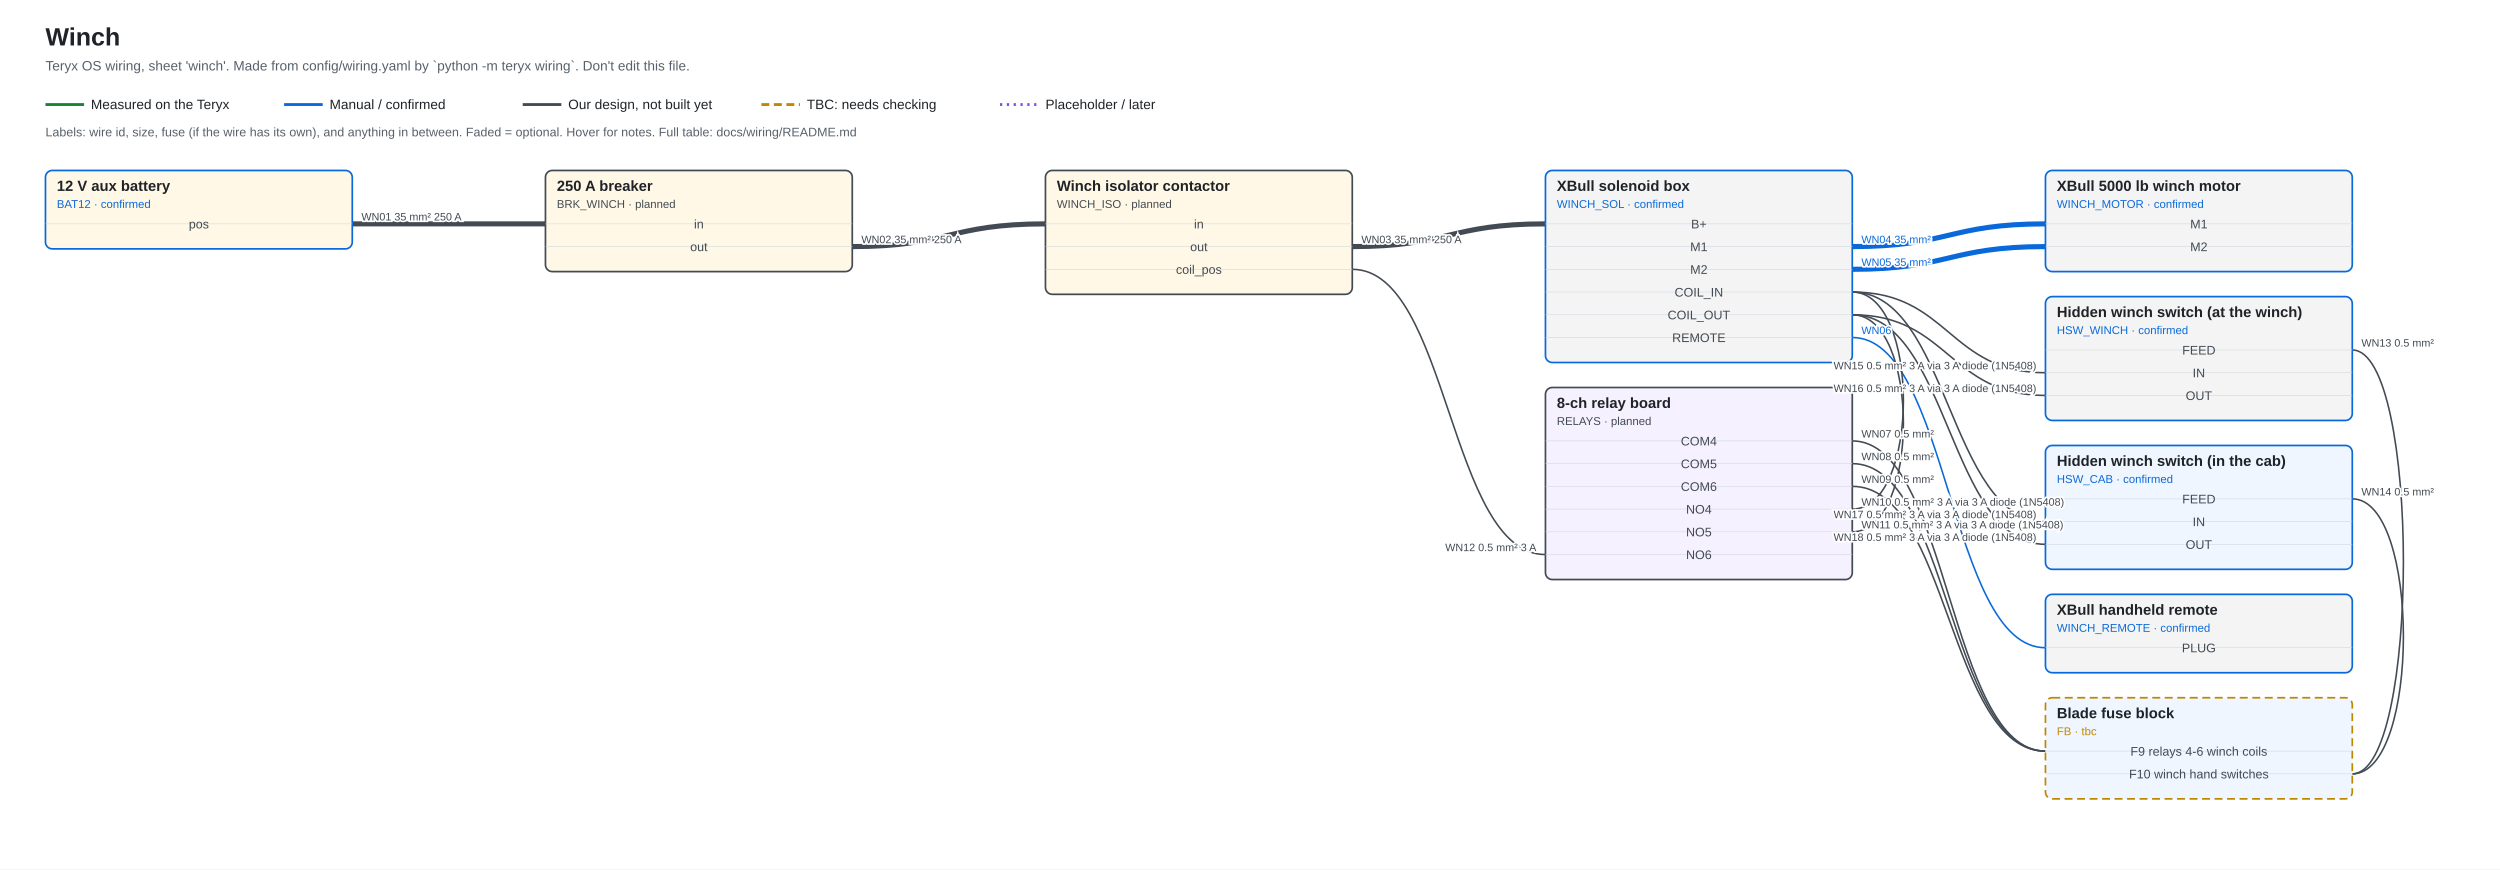
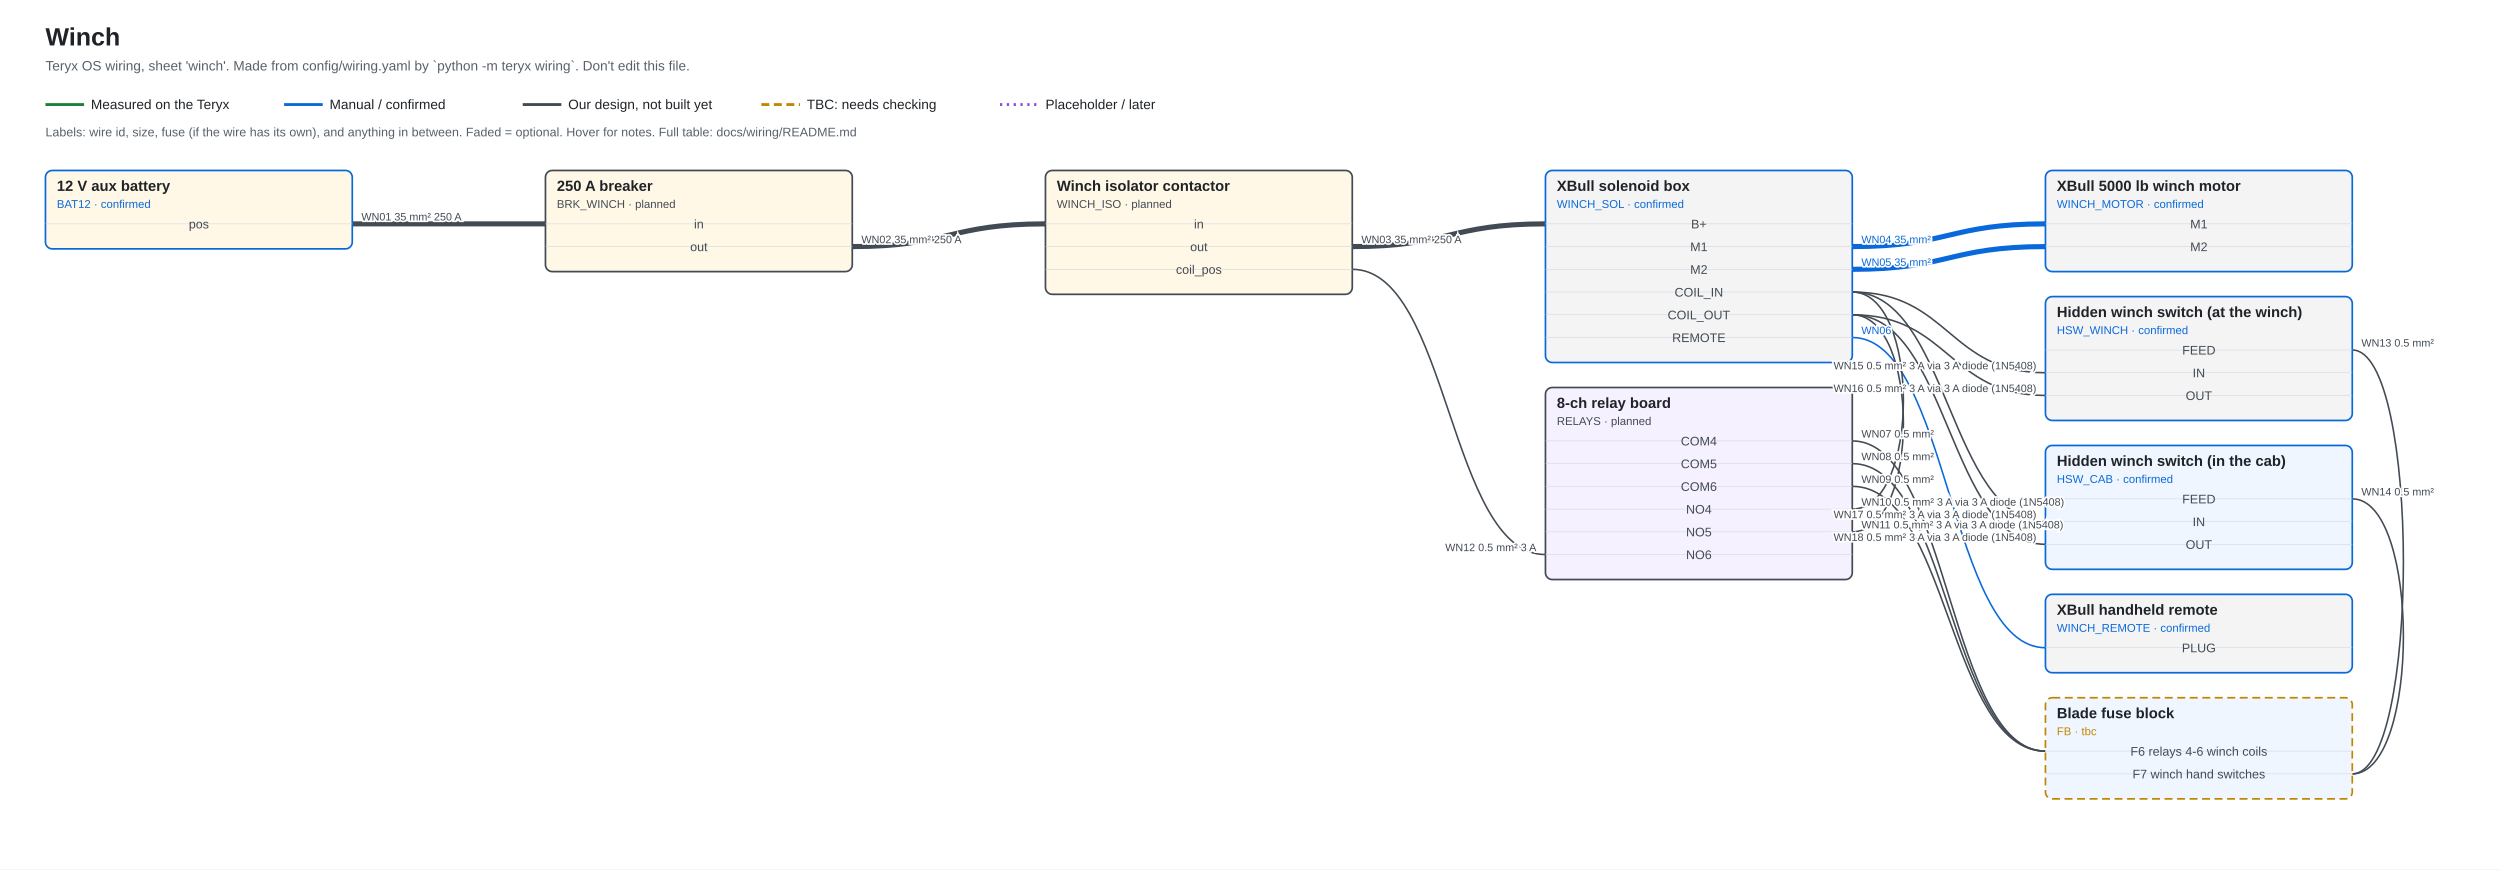
<svg xmlns="http://www.w3.org/2000/svg" viewBox="0 0 2200 765" width="2200" height="765" font-family="Arial, Helvetica, sans-serif" data-sheet="winch">
  <rect width="2200" height="765" fill="#ffffff" />
  <text x="40" y="40" font-size="22" text-anchor="start" font-weight="bold" fill="#1f2328">Winch</text>
  <text x="40" y="62" font-size="12" text-anchor="start" font-weight="normal" fill="#57606a">Teryx OS wiring, sheet 'winch'. Made from config/wiring.yaml by `python -m teryx wiring`. Don't edit this file.</text>
  <line x1="40" y1="92" x2="74" y2="92" stroke="#1a7f37" stroke-width="2.5" />
  <text x="80" y="96" font-size="12" text-anchor="start" font-weight="normal" fill="#1f2328">Measured on the Teryx</text>
  <line x1="250" y1="92" x2="284" y2="92" stroke="#0969da" stroke-width="2.5" />
  <text x="290" y="96" font-size="12" text-anchor="start" font-weight="normal" fill="#1f2328">Manual / confirmed</text>
  <line x1="460" y1="92" x2="494" y2="92" stroke="#424a53" stroke-width="2.5" />
  <text x="500" y="96" font-size="12" text-anchor="start" font-weight="normal" fill="#1f2328">Our design, not built yet</text>
  <line x1="670" y1="92" x2="704" y2="92" stroke="#bf8700" stroke-width="2.5" stroke-dasharray="7 4" />
  <text x="710" y="96" font-size="12" text-anchor="start" font-weight="normal" fill="#1f2328">TBC: needs checking</text>
  <line x1="880" y1="92" x2="914" y2="92" stroke="#8250df" stroke-width="2.5" stroke-dasharray="2 4" />
  <text x="920" y="96" font-size="12" text-anchor="start" font-weight="normal" fill="#1f2328">Placeholder / later</text>
  <text x="40" y="120" font-size="11" text-anchor="start" font-weight="normal" fill="#57606a">Labels: wire id, size, fuse (if the wire has its own), and anything in between. Faded = optional. Hover for notes. Full table: docs/wiring/README.md</text>
  <g data-wire="WN01" data-from="BAT12.pos" data-to="BRK_WINCH.in" data-status="planned">
    <path d="M310,197 C395,197 395,197 480,197" fill="none" stroke="#424a53" stroke-width="4.5" />
  </g>
  <g data-wire="WN02" data-from="BRK_WINCH.out" data-to="WINCH_ISO.in" data-status="planned">
    <path d="M750,217 C835,217 835,197 920,197" fill="none" stroke="#424a53" stroke-width="4.5" />
  </g>
  <g data-wire="WN03" data-from="WINCH_ISO.out" data-to="WINCH_SOL.B+" data-status="planned">
    <path d="M1190,217 C1275,217 1275,197 1360,197" fill="none" stroke="#424a53" stroke-width="4.5" />
  </g>
  <g data-wire="WN04" data-from="WINCH_SOL.M1" data-to="WINCH_MOTOR.M1" data-status="confirmed">
    <path d="M1630,217 C1715,217 1715,197 1800,197" fill="none" stroke="#0969da" stroke-width="4.5" />
  </g>
  <g data-wire="WN05" data-from="WINCH_SOL.M2" data-to="WINCH_MOTOR.M2" data-status="confirmed">
    <path d="M1630,237 C1715,237 1715,217 1800,217" fill="none" stroke="#0969da" stroke-width="4.5" />
  </g>
  <g data-wire="WN06" data-from="WINCH_SOL.REMOTE" data-to="WINCH_REMOTE.PLUG" data-status="confirmed">
    <path d="M1630,297 C1715,297 1715,570 1800,570" fill="none" stroke="#0969da" stroke-width="1.4" />
  </g>
-   <g data-wire="WN07" data-from="FB.F9" data-to="RELAYS.COM4" data-status="planned">
+   <g data-wire="WN07" data-from="FB.F6" data-to="RELAYS.COM4" data-status="planned">
    <path d="M1800,661 C1715,661 1715,388 1630,388" fill="none" stroke="#424a53" stroke-width="1.4" />
  </g>
-   <g data-wire="WN08" data-from="FB.F9" data-to="RELAYS.COM5" data-status="planned">
+   <g data-wire="WN08" data-from="FB.F6" data-to="RELAYS.COM5" data-status="planned">
    <path d="M1800,661 C1715,661 1715,408 1630,408" fill="none" stroke="#424a53" stroke-width="1.4" />
  </g>
-   <g data-wire="WN09" data-from="FB.F9" data-to="RELAYS.COM6" data-status="planned">
+   <g data-wire="WN09" data-from="FB.F6" data-to="RELAYS.COM6" data-status="planned">
    <path d="M1800,661 C1715,661 1715,428 1630,428" fill="none" stroke="#424a53" stroke-width="1.4" />
  </g>
  <g data-wire="WN10" data-from="RELAYS.NO4" data-to="WINCH_SOL.COIL_IN" data-status="planned">
    <path d="M1630,448 C1690,448 1690,257 1630,257" fill="none" stroke="#424a53" stroke-width="1.4" />
  </g>
  <g data-wire="WN11" data-from="RELAYS.NO5" data-to="WINCH_SOL.COIL_OUT" data-status="planned">
    <path d="M1630,468 C1690,468 1690,277 1630,277" fill="none" stroke="#424a53" stroke-width="1.4" />
  </g>
  <g data-wire="WN12" data-from="RELAYS.NO6" data-to="WINCH_ISO.coil_pos" data-status="planned">
    <path d="M1360,488 C1275,488 1275,237 1190,237" fill="none" stroke="#424a53" stroke-width="1.4" />
  </g>
-   <g data-wire="WN13" data-from="FB.F10" data-to="HSW_WINCH.FEED" data-status="planned">
+   <g data-wire="WN13" data-from="FB.F7" data-to="HSW_WINCH.FEED" data-status="planned">
    <path d="M2070,681 C2130,681 2130,308 2070,308" fill="none" stroke="#424a53" stroke-width="1.4" />
  </g>
-   <g data-wire="WN14" data-from="FB.F10" data-to="HSW_CAB.FEED" data-status="planned">
+   <g data-wire="WN14" data-from="FB.F7" data-to="HSW_CAB.FEED" data-status="planned">
    <path d="M2070,681 C2130,681 2130,439 2070,439" fill="none" stroke="#424a53" stroke-width="1.4" />
  </g>
  <g data-wire="WN15" data-from="HSW_WINCH.IN" data-to="WINCH_SOL.COIL_IN" data-status="planned">
    <path d="M1800,328 C1715,328 1715,257 1630,257" fill="none" stroke="#424a53" stroke-width="1.4" />
  </g>
  <g data-wire="WN16" data-from="HSW_WINCH.OUT" data-to="WINCH_SOL.COIL_OUT" data-status="planned">
    <path d="M1800,348 C1715,348 1715,277 1630,277" fill="none" stroke="#424a53" stroke-width="1.4" />
  </g>
  <g data-wire="WN17" data-from="HSW_CAB.IN" data-to="WINCH_SOL.COIL_IN" data-status="planned">
    <path d="M1800,459 C1715,459 1715,257 1630,257" fill="none" stroke="#424a53" stroke-width="1.4" />
  </g>
  <g data-wire="WN18" data-from="HSW_CAB.OUT" data-to="WINCH_SOL.COIL_OUT" data-status="planned">
    <path d="M1800,479 C1715,479 1715,277 1630,277" fill="none" stroke="#424a53" stroke-width="1.4" />
  </g>
  <g data-device="BAT12" data-status="confirmed">
    <rect x="40" y="150" width="270" height="69" rx="6" fill="#fff8e6" stroke="#0969da" stroke-width="1.5" />
    <text x="50" y="168" font-size="13" text-anchor="start" font-weight="bold" fill="#1f2328">12 V aux battery</text>
    <text x="50" y="183" font-size="10" text-anchor="start" font-weight="normal" fill="#0969da">BAT12 · confirmed</text>
    <line x1="40" y1="197" x2="310" y2="197" stroke="#d0d7de" stroke-width="0.5" />
    <text x="175" y="201" font-size="11" text-anchor="middle" font-weight="normal" fill="#424a53">pos</text>
  </g>
  <g data-device="BRK_WINCH" data-status="planned">
    <rect x="480" y="150" width="270" height="89" rx="6" fill="#fff8e6" stroke="#424a53" stroke-width="1.5" />
    <text x="490" y="168" font-size="13" text-anchor="start" font-weight="bold" fill="#1f2328">250 A breaker</text>
    <text x="490" y="183" font-size="10" text-anchor="start" font-weight="normal" fill="#424a53">BRK_WINCH · planned</text>
    <line x1="480" y1="197" x2="750" y2="197" stroke="#d0d7de" stroke-width="0.5" />
    <text x="615" y="201" font-size="11" text-anchor="middle" font-weight="normal" fill="#424a53">in</text>
    <line x1="480" y1="217" x2="750" y2="217" stroke="#d0d7de" stroke-width="0.5" />
    <text x="615" y="221" font-size="11" text-anchor="middle" font-weight="normal" fill="#424a53">out</text>
  </g>
  <g data-device="WINCH_ISO" data-status="planned">
    <rect x="920" y="150" width="270" height="109" rx="6" fill="#fff8e6" stroke="#424a53" stroke-width="1.5" />
    <text x="930" y="168" font-size="13" text-anchor="start" font-weight="bold" fill="#1f2328">Winch isolator contactor</text>
    <text x="930" y="183" font-size="10" text-anchor="start" font-weight="normal" fill="#424a53">WINCH_ISO · planned</text>
    <line x1="920" y1="197" x2="1190" y2="197" stroke="#d0d7de" stroke-width="0.5" />
    <text x="1055" y="201" font-size="11" text-anchor="middle" font-weight="normal" fill="#424a53">in</text>
    <line x1="920" y1="217" x2="1190" y2="217" stroke="#d0d7de" stroke-width="0.5" />
    <text x="1055" y="221" font-size="11" text-anchor="middle" font-weight="normal" fill="#424a53">out</text>
    <line x1="920" y1="237" x2="1190" y2="237" stroke="#d0d7de" stroke-width="0.5" />
    <text x="1055" y="241" font-size="11" text-anchor="middle" font-weight="normal" fill="#424a53">coil_pos</text>
  </g>
  <g data-device="WINCH_SOL" data-status="confirmed">
    <rect x="1360" y="150" width="270" height="169" rx="6" fill="#f4f4f4" stroke="#0969da" stroke-width="1.5" />
    <text x="1370" y="168" font-size="13" text-anchor="start" font-weight="bold" fill="#1f2328">XBull solenoid box</text>
    <text x="1370" y="183" font-size="10" text-anchor="start" font-weight="normal" fill="#0969da">WINCH_SOL · confirmed</text>
    <line x1="1360" y1="197" x2="1630" y2="197" stroke="#d0d7de" stroke-width="0.5" />
    <text x="1495" y="201" font-size="11" text-anchor="middle" font-weight="normal" fill="#424a53">B+</text>
    <line x1="1360" y1="217" x2="1630" y2="217" stroke="#d0d7de" stroke-width="0.5" />
    <text x="1495" y="221" font-size="11" text-anchor="middle" font-weight="normal" fill="#424a53">M1</text>
    <line x1="1360" y1="237" x2="1630" y2="237" stroke="#d0d7de" stroke-width="0.5" />
    <text x="1495" y="241" font-size="11" text-anchor="middle" font-weight="normal" fill="#424a53">M2</text>
    <line x1="1360" y1="257" x2="1630" y2="257" stroke="#d0d7de" stroke-width="0.5" />
    <text x="1495" y="261" font-size="11" text-anchor="middle" font-weight="normal" fill="#424a53">COIL_IN</text>
    <line x1="1360" y1="277" x2="1630" y2="277" stroke="#d0d7de" stroke-width="0.5" />
    <text x="1495" y="281" font-size="11" text-anchor="middle" font-weight="normal" fill="#424a53">COIL_OUT</text>
    <line x1="1360" y1="297" x2="1630" y2="297" stroke="#d0d7de" stroke-width="0.5" />
    <text x="1495" y="301" font-size="11" text-anchor="middle" font-weight="normal" fill="#424a53">REMOTE</text>
  </g>
  <g data-device="RELAYS" data-status="planned">
    <rect x="1360" y="341" width="270" height="169" rx="6" fill="#f6f1ff" stroke="#424a53" stroke-width="1.5" />
    <text x="1370" y="359" font-size="13" text-anchor="start" font-weight="bold" fill="#1f2328">8-ch relay board</text>
    <text x="1370" y="374" font-size="10" text-anchor="start" font-weight="normal" fill="#424a53">RELAYS · planned</text>
    <line x1="1360" y1="388" x2="1630" y2="388" stroke="#d0d7de" stroke-width="0.5" />
    <text x="1495" y="392" font-size="11" text-anchor="middle" font-weight="normal" fill="#424a53">COM4</text>
    <line x1="1360" y1="408" x2="1630" y2="408" stroke="#d0d7de" stroke-width="0.5" />
    <text x="1495" y="412" font-size="11" text-anchor="middle" font-weight="normal" fill="#424a53">COM5</text>
    <line x1="1360" y1="428" x2="1630" y2="428" stroke="#d0d7de" stroke-width="0.5" />
    <text x="1495" y="432" font-size="11" text-anchor="middle" font-weight="normal" fill="#424a53">COM6</text>
    <line x1="1360" y1="448" x2="1630" y2="448" stroke="#d0d7de" stroke-width="0.5" />
    <text x="1495" y="452" font-size="11" text-anchor="middle" font-weight="normal" fill="#424a53">NO4</text>
    <line x1="1360" y1="468" x2="1630" y2="468" stroke="#d0d7de" stroke-width="0.5" />
    <text x="1495" y="472" font-size="11" text-anchor="middle" font-weight="normal" fill="#424a53">NO5</text>
    <line x1="1360" y1="488" x2="1630" y2="488" stroke="#d0d7de" stroke-width="0.5" />
    <text x="1495" y="492" font-size="11" text-anchor="middle" font-weight="normal" fill="#424a53">NO6</text>
  </g>
  <g data-device="WINCH_MOTOR" data-status="confirmed">
    <rect x="1800" y="150" width="270" height="89" rx="6" fill="#f4f4f4" stroke="#0969da" stroke-width="1.5" />
    <text x="1810" y="168" font-size="13" text-anchor="start" font-weight="bold" fill="#1f2328">XBull 5000 lb winch motor</text>
    <text x="1810" y="183" font-size="10" text-anchor="start" font-weight="normal" fill="#0969da">WINCH_MOTOR · confirmed</text>
    <line x1="1800" y1="197" x2="2070" y2="197" stroke="#d0d7de" stroke-width="0.5" />
    <text x="1935" y="201" font-size="11" text-anchor="middle" font-weight="normal" fill="#424a53">M1</text>
    <line x1="1800" y1="217" x2="2070" y2="217" stroke="#d0d7de" stroke-width="0.5" />
    <text x="1935" y="221" font-size="11" text-anchor="middle" font-weight="normal" fill="#424a53">M2</text>
  </g>
  <g data-device="HSW_WINCH" data-status="confirmed">
    <rect x="1800" y="261" width="270" height="109" rx="6" fill="#f4f4f4" stroke="#0969da" stroke-width="1.5" />
    <text x="1810" y="279" font-size="13" text-anchor="start" font-weight="bold" fill="#1f2328">Hidden winch switch (at the winch)</text>
    <text x="1810" y="294" font-size="10" text-anchor="start" font-weight="normal" fill="#0969da">HSW_WINCH · confirmed</text>
    <line x1="1800" y1="308" x2="2070" y2="308" stroke="#d0d7de" stroke-width="0.5" />
    <text x="1935" y="312" font-size="11" text-anchor="middle" font-weight="normal" fill="#424a53">FEED</text>
    <line x1="1800" y1="328" x2="2070" y2="328" stroke="#d0d7de" stroke-width="0.5" />
    <text x="1935" y="332" font-size="11" text-anchor="middle" font-weight="normal" fill="#424a53">IN</text>
    <line x1="1800" y1="348" x2="2070" y2="348" stroke="#d0d7de" stroke-width="0.5" />
    <text x="1935" y="352" font-size="11" text-anchor="middle" font-weight="normal" fill="#424a53">OUT</text>
  </g>
  <g data-device="HSW_CAB" data-status="confirmed">
    <rect x="1800" y="392" width="270" height="109" rx="6" fill="#f0f6ff" stroke="#0969da" stroke-width="1.5" />
    <text x="1810" y="410" font-size="13" text-anchor="start" font-weight="bold" fill="#1f2328">Hidden winch switch (in the cab)</text>
    <text x="1810" y="425" font-size="10" text-anchor="start" font-weight="normal" fill="#0969da">HSW_CAB · confirmed</text>
    <line x1="1800" y1="439" x2="2070" y2="439" stroke="#d0d7de" stroke-width="0.5" />
    <text x="1935" y="443" font-size="11" text-anchor="middle" font-weight="normal" fill="#424a53">FEED</text>
    <line x1="1800" y1="459" x2="2070" y2="459" stroke="#d0d7de" stroke-width="0.5" />
    <text x="1935" y="463" font-size="11" text-anchor="middle" font-weight="normal" fill="#424a53">IN</text>
    <line x1="1800" y1="479" x2="2070" y2="479" stroke="#d0d7de" stroke-width="0.5" />
    <text x="1935" y="483" font-size="11" text-anchor="middle" font-weight="normal" fill="#424a53">OUT</text>
  </g>
  <g data-device="WINCH_REMOTE" data-status="confirmed">
    <rect x="1800" y="523" width="270" height="69" rx="6" fill="#f4f4f4" stroke="#0969da" stroke-width="1.5" />
    <text x="1810" y="541" font-size="13" text-anchor="start" font-weight="bold" fill="#1f2328">XBull handheld remote</text>
    <text x="1810" y="556" font-size="10" text-anchor="start" font-weight="normal" fill="#0969da">WINCH_REMOTE · confirmed</text>
    <line x1="1800" y1="570" x2="2070" y2="570" stroke="#d0d7de" stroke-width="0.5" />
    <text x="1935" y="574" font-size="11" text-anchor="middle" font-weight="normal" fill="#424a53">PLUG</text>
  </g>
  <g data-device="FB" data-status="tbc">
    <rect x="1800" y="614" width="270" height="89" rx="6" fill="#f0f6ff" stroke="#bf8700" stroke-width="1.5" stroke-dasharray="7 4" />
    <text x="1810" y="632" font-size="13" text-anchor="start" font-weight="bold" fill="#1f2328">Blade fuse block</text>
    <text x="1810" y="647" font-size="10" text-anchor="start" font-weight="normal" fill="#bf8700">FB · tbc</text>
    <line x1="1800" y1="661" x2="2070" y2="661" stroke="#d0d7de" stroke-width="0.5" />
-     <text x="1935" y="665" font-size="11" text-anchor="middle" font-weight="normal" fill="#424a53">F9  relays 4-6 winch coils</text>
+     <text x="1935" y="665" font-size="11" text-anchor="middle" font-weight="normal" fill="#424a53">F6  relays 4-6 winch coils</text>
    <line x1="1800" y1="681" x2="2070" y2="681" stroke="#d0d7de" stroke-width="0.5" />
-     <text x="1935" y="685" font-size="11" text-anchor="middle" font-weight="normal" fill="#424a53">F10  winch hand switches</text>
+     <text x="1935" y="685" font-size="11" text-anchor="middle" font-weight="normal" fill="#424a53">F7  winch hand switches</text>
  </g>
  <text x="318" y="194" font-size="9.5" text-anchor="start" font-weight="normal" fill="#424a53" stroke="#ffffff" stroke-width="3" paint-order="stroke">WN01  35 mm²  250 A</text>
  <text x="758" y="214" font-size="9.5" text-anchor="start" font-weight="normal" fill="#424a53" stroke="#ffffff" stroke-width="3" paint-order="stroke">WN02  35 mm²  250 A</text>
  <text x="1198" y="214" font-size="9.5" text-anchor="start" font-weight="normal" fill="#424a53" stroke="#ffffff" stroke-width="3" paint-order="stroke">WN03  35 mm²  250 A</text>
  <text x="1638" y="214" font-size="9.5" text-anchor="start" font-weight="normal" fill="#0969da" stroke="#ffffff" stroke-width="3" paint-order="stroke">WN04  35 mm²</text>
  <text x="1638" y="234" font-size="9.5" text-anchor="start" font-weight="normal" fill="#0969da" stroke="#ffffff" stroke-width="3" paint-order="stroke">WN05  35 mm²</text>
  <text x="1638" y="294" font-size="9.5" text-anchor="start" font-weight="normal" fill="#0969da" stroke="#ffffff" stroke-width="3" paint-order="stroke">WN06</text>
  <text x="1638" y="385" font-size="9.5" text-anchor="start" font-weight="normal" fill="#424a53" stroke="#ffffff" stroke-width="3" paint-order="stroke">WN07  0.5 mm²</text>
  <text x="1638" y="405" font-size="9.5" text-anchor="start" font-weight="normal" fill="#424a53" stroke="#ffffff" stroke-width="3" paint-order="stroke">WN08  0.5 mm²</text>
  <text x="1638" y="425" font-size="9.5" text-anchor="start" font-weight="normal" fill="#424a53" stroke="#ffffff" stroke-width="3" paint-order="stroke">WN09  0.5 mm²</text>
  <text x="1638" y="445" font-size="9.5" text-anchor="start" font-weight="normal" fill="#424a53" stroke="#ffffff" stroke-width="3" paint-order="stroke">WN10  0.5 mm²  3 A  via 3 A diode (1N5408)</text>
  <text x="1638" y="465" font-size="9.5" text-anchor="start" font-weight="normal" fill="#424a53" stroke="#ffffff" stroke-width="3" paint-order="stroke">WN11  0.5 mm²  3 A  via 3 A diode (1N5408)</text>
  <text x="1352" y="485" font-size="9.5" text-anchor="end" font-weight="normal" fill="#424a53" stroke="#ffffff" stroke-width="3" paint-order="stroke">WN12  0.5 mm²  3 A</text>
  <text x="2078" y="305" font-size="9.5" text-anchor="start" font-weight="normal" fill="#424a53" stroke="#ffffff" stroke-width="3" paint-order="stroke">WN13  0.5 mm²</text>
  <text x="2078" y="436" font-size="9.5" text-anchor="start" font-weight="normal" fill="#424a53" stroke="#ffffff" stroke-width="3" paint-order="stroke">WN14  0.5 mm²</text>
  <text x="1792" y="325" font-size="9.5" text-anchor="end" font-weight="normal" fill="#424a53" stroke="#ffffff" stroke-width="3" paint-order="stroke">WN15  0.5 mm²  3 A  via 3 A diode (1N5408)</text>
  <text x="1792" y="345" font-size="9.5" text-anchor="end" font-weight="normal" fill="#424a53" stroke="#ffffff" stroke-width="3" paint-order="stroke">WN16  0.5 mm²  3 A  via 3 A diode (1N5408)</text>
  <text x="1792" y="456" font-size="9.5" text-anchor="end" font-weight="normal" fill="#424a53" stroke="#ffffff" stroke-width="3" paint-order="stroke">WN17  0.5 mm²  3 A  via 3 A diode (1N5408)</text>
  <text x="1792" y="476" font-size="9.5" text-anchor="end" font-weight="normal" fill="#424a53" stroke="#ffffff" stroke-width="3" paint-order="stroke">WN18  0.5 mm²  3 A  via 3 A diode (1N5408)</text>
</svg>
